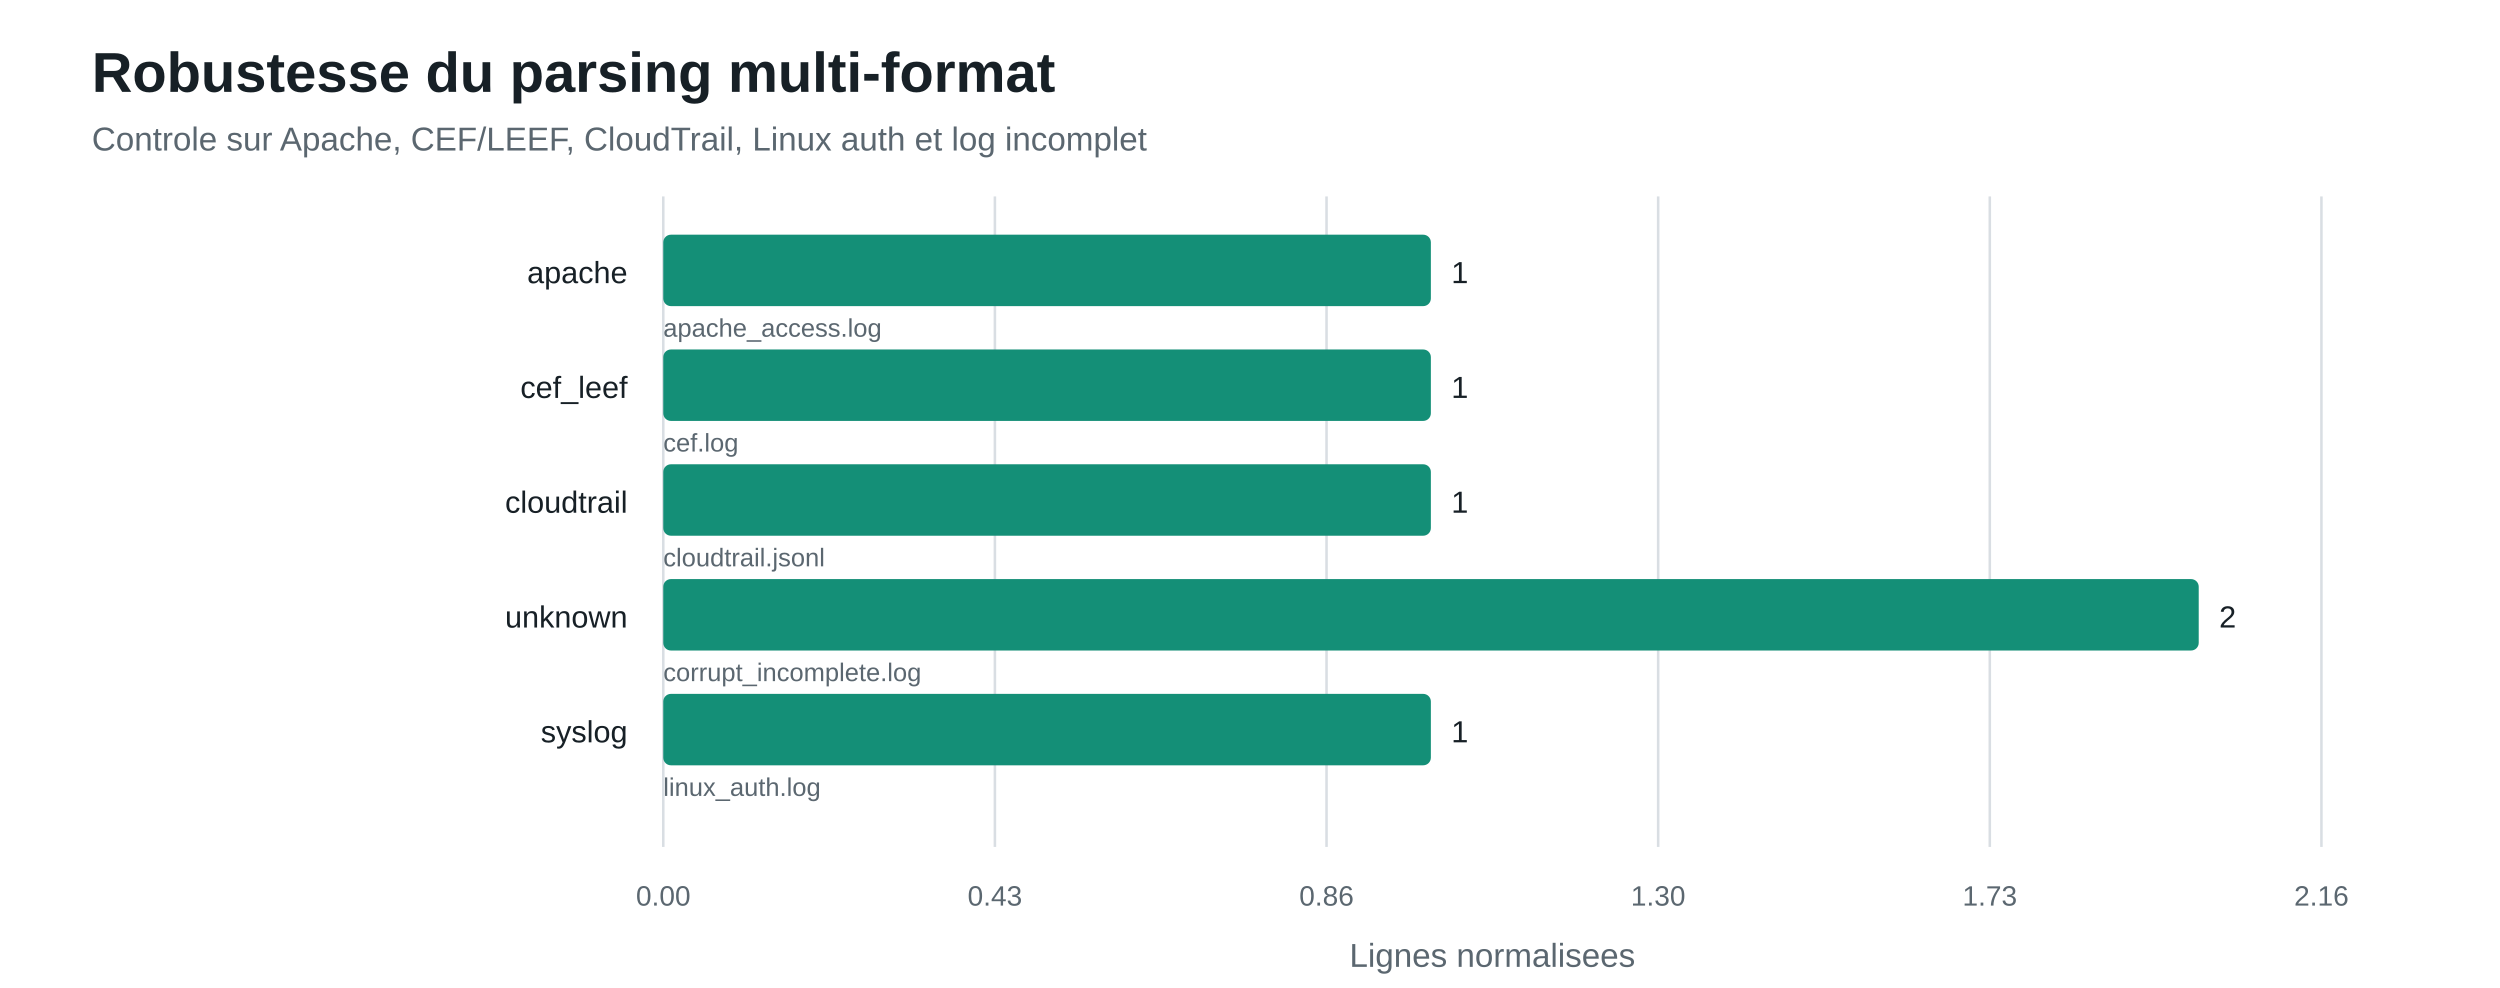
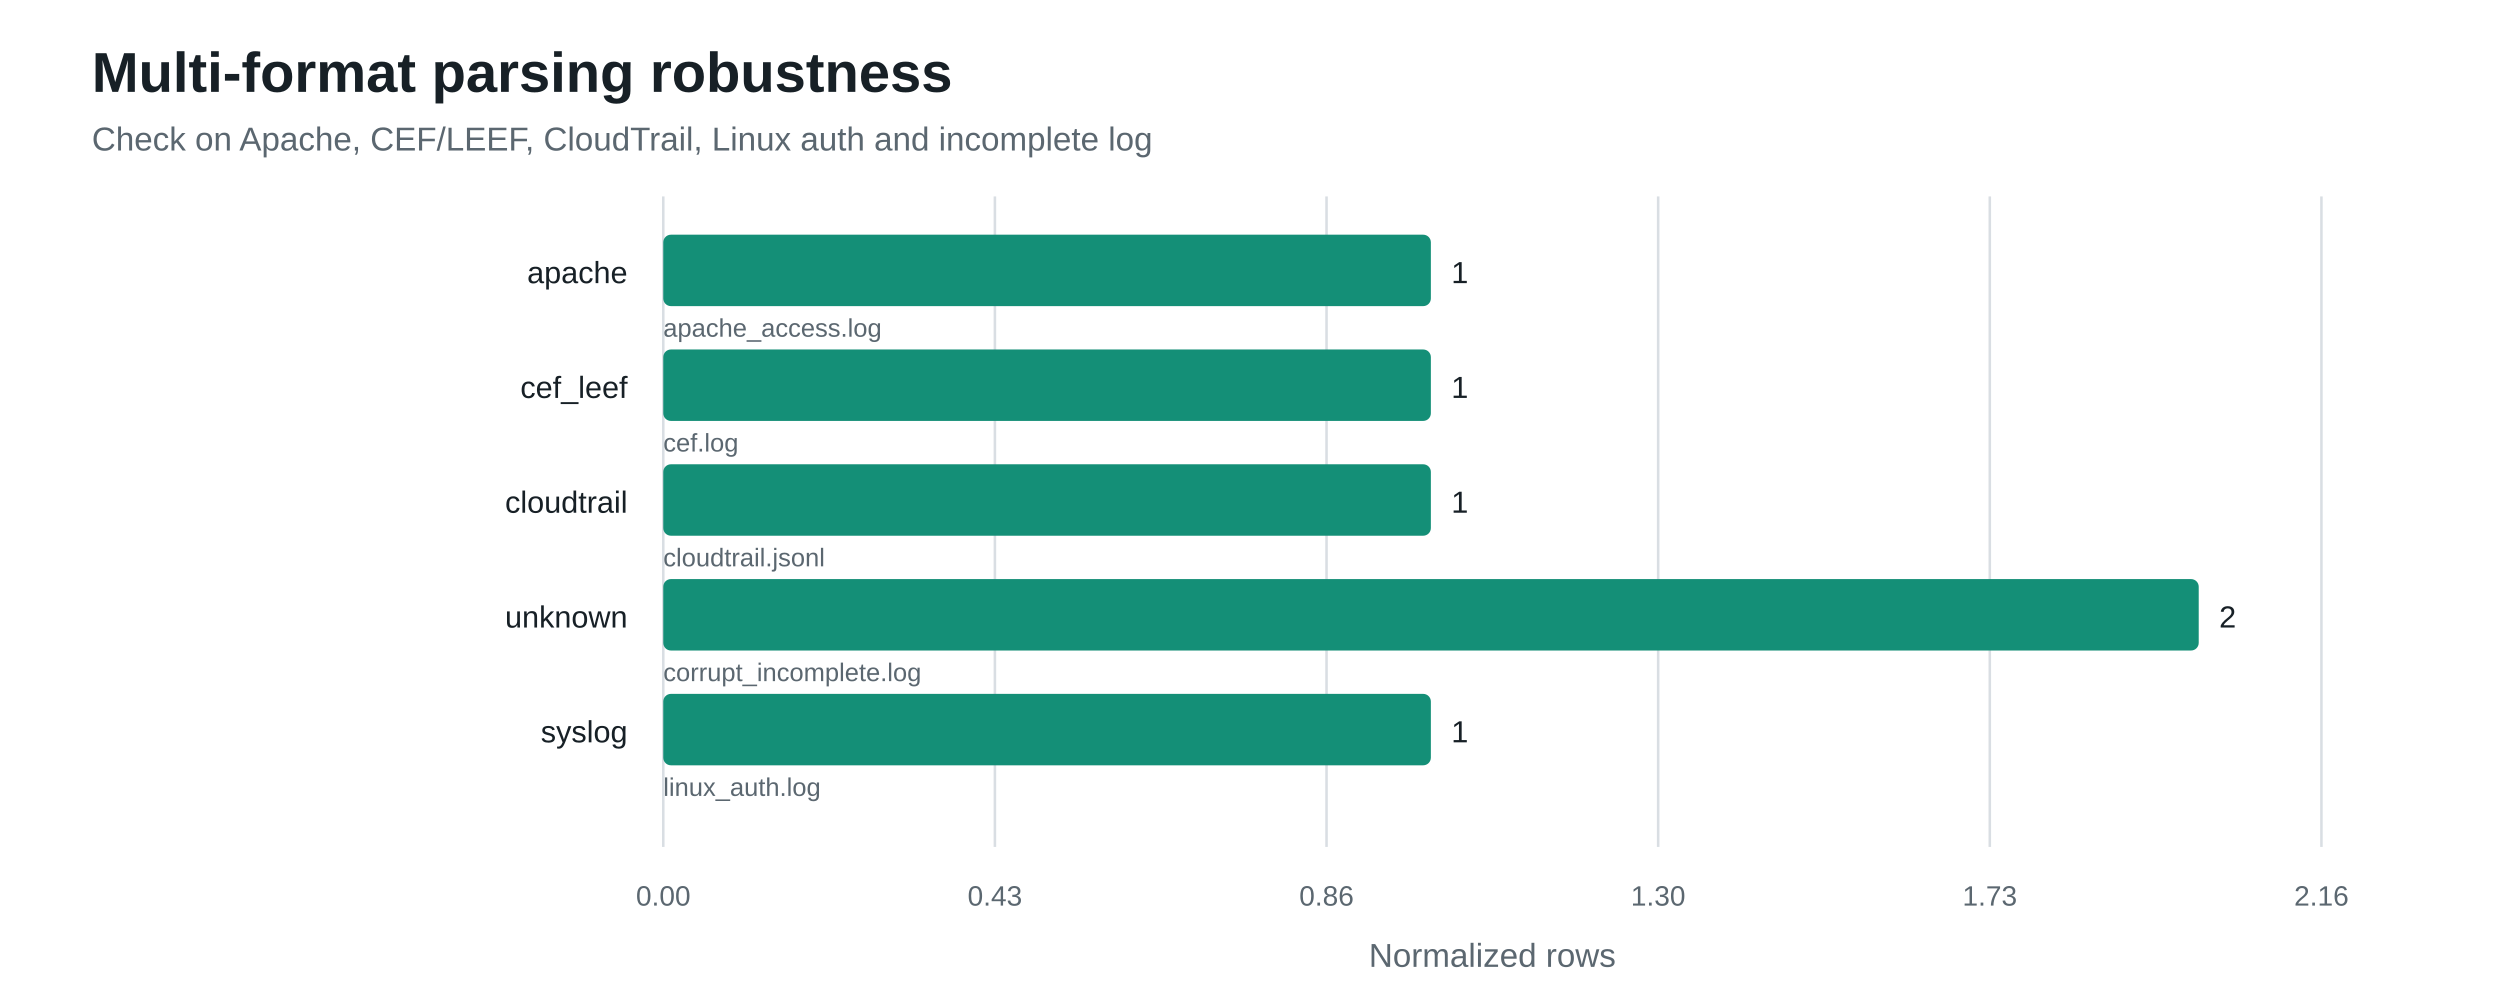
<svg xmlns="http://www.w3.org/2000/svg" width="980" height="387" viewBox="0 0 980 387" role="img">
  <style>
text{font-family:Arial,Helvetica,sans-serif;fill:#172026}
.title{font-size:22px;font-weight:700}
.subtitle{font-size:13px;fill:#5b6770}
.axis{font-size:11px;fill:#5b6770}
.label{font-size:12px}
.small{font-size:10px;fill:#5b6770}
</style>
-   <text x="36" y="36" class="title">Robustesse du parsing multi-format</text>
-   <text x="36" y="59" class="subtitle">Controle sur Apache, CEF/LEEF, CloudTrail, Linux auth et log incomplet</text>
+   <text x="36" y="36" class="title">Multi-format parsing robustness</text>
+   <text x="36" y="59" class="subtitle">Check on Apache, CEF/LEEF, CloudTrail, Linux auth and incomplete log</text>
  <line x1="260.0" y1="77" x2="260.0" y2="332" stroke="#d9dee3" stroke-width="1" />
  <text x="260.0" y="355" text-anchor="middle" class="axis">0.00</text>
  <line x1="390.0" y1="77" x2="390.0" y2="332" stroke="#d9dee3" stroke-width="1" />
  <text x="390.0" y="355" text-anchor="middle" class="axis">0.43</text>
  <line x1="520.0" y1="77" x2="520.0" y2="332" stroke="#d9dee3" stroke-width="1" />
  <text x="520.0" y="355" text-anchor="middle" class="axis">0.86</text>
  <line x1="650.0" y1="77" x2="650.0" y2="332" stroke="#d9dee3" stroke-width="1" />
  <text x="650.0" y="355" text-anchor="middle" class="axis">1.30</text>
  <line x1="780.0" y1="77" x2="780.0" y2="332" stroke="#d9dee3" stroke-width="1" />
  <text x="780.0" y="355" text-anchor="middle" class="axis">1.73</text>
  <line x1="910.0" y1="77" x2="910.0" y2="332" stroke="#d9dee3" stroke-width="1" />
  <text x="910.0" y="355" text-anchor="middle" class="axis">2.16</text>
  <text x="246" y="111" text-anchor="end" class="label">apache</text>
  <rect x="260" y="92" width="300.9" height="28" rx="3" fill="#148f77" />
  <text x="568.9" y="111" class="label">1</text>
  <text x="260" y="132" class="small">apache_access.log</text>
  <text x="246" y="156" text-anchor="end" class="label">cef_leef</text>
  <rect x="260" y="137" width="300.9" height="28" rx="3" fill="#148f77" />
  <text x="568.9" y="156" class="label">1</text>
  <text x="260" y="177" class="small">cef.log</text>
  <text x="246" y="201" text-anchor="end" class="label">cloudtrail</text>
  <rect x="260" y="182" width="300.9" height="28" rx="3" fill="#148f77" />
  <text x="568.9" y="201" class="label">1</text>
  <text x="260" y="222" class="small">cloudtrail.jsonl</text>
  <text x="246" y="246" text-anchor="end" class="label">unknown</text>
  <rect x="260" y="227" width="601.9" height="28" rx="3" fill="#148f77" />
  <text x="869.9" y="246" class="label">2</text>
  <text x="260" y="267" class="small">corrupt_incomplete.log</text>
  <text x="246" y="291" text-anchor="end" class="label">syslog</text>
  <rect x="260" y="272" width="300.9" height="28" rx="3" fill="#148f77" />
  <text x="568.9" y="291" class="label">1</text>
  <text x="260" y="312" class="small">linux_auth.log</text>
-   <text x="585.0" y="379" text-anchor="middle" class="subtitle">Lignes normalisees</text>
+   <text x="585.0" y="379" text-anchor="middle" class="subtitle">Normalized rows</text>
</svg>
